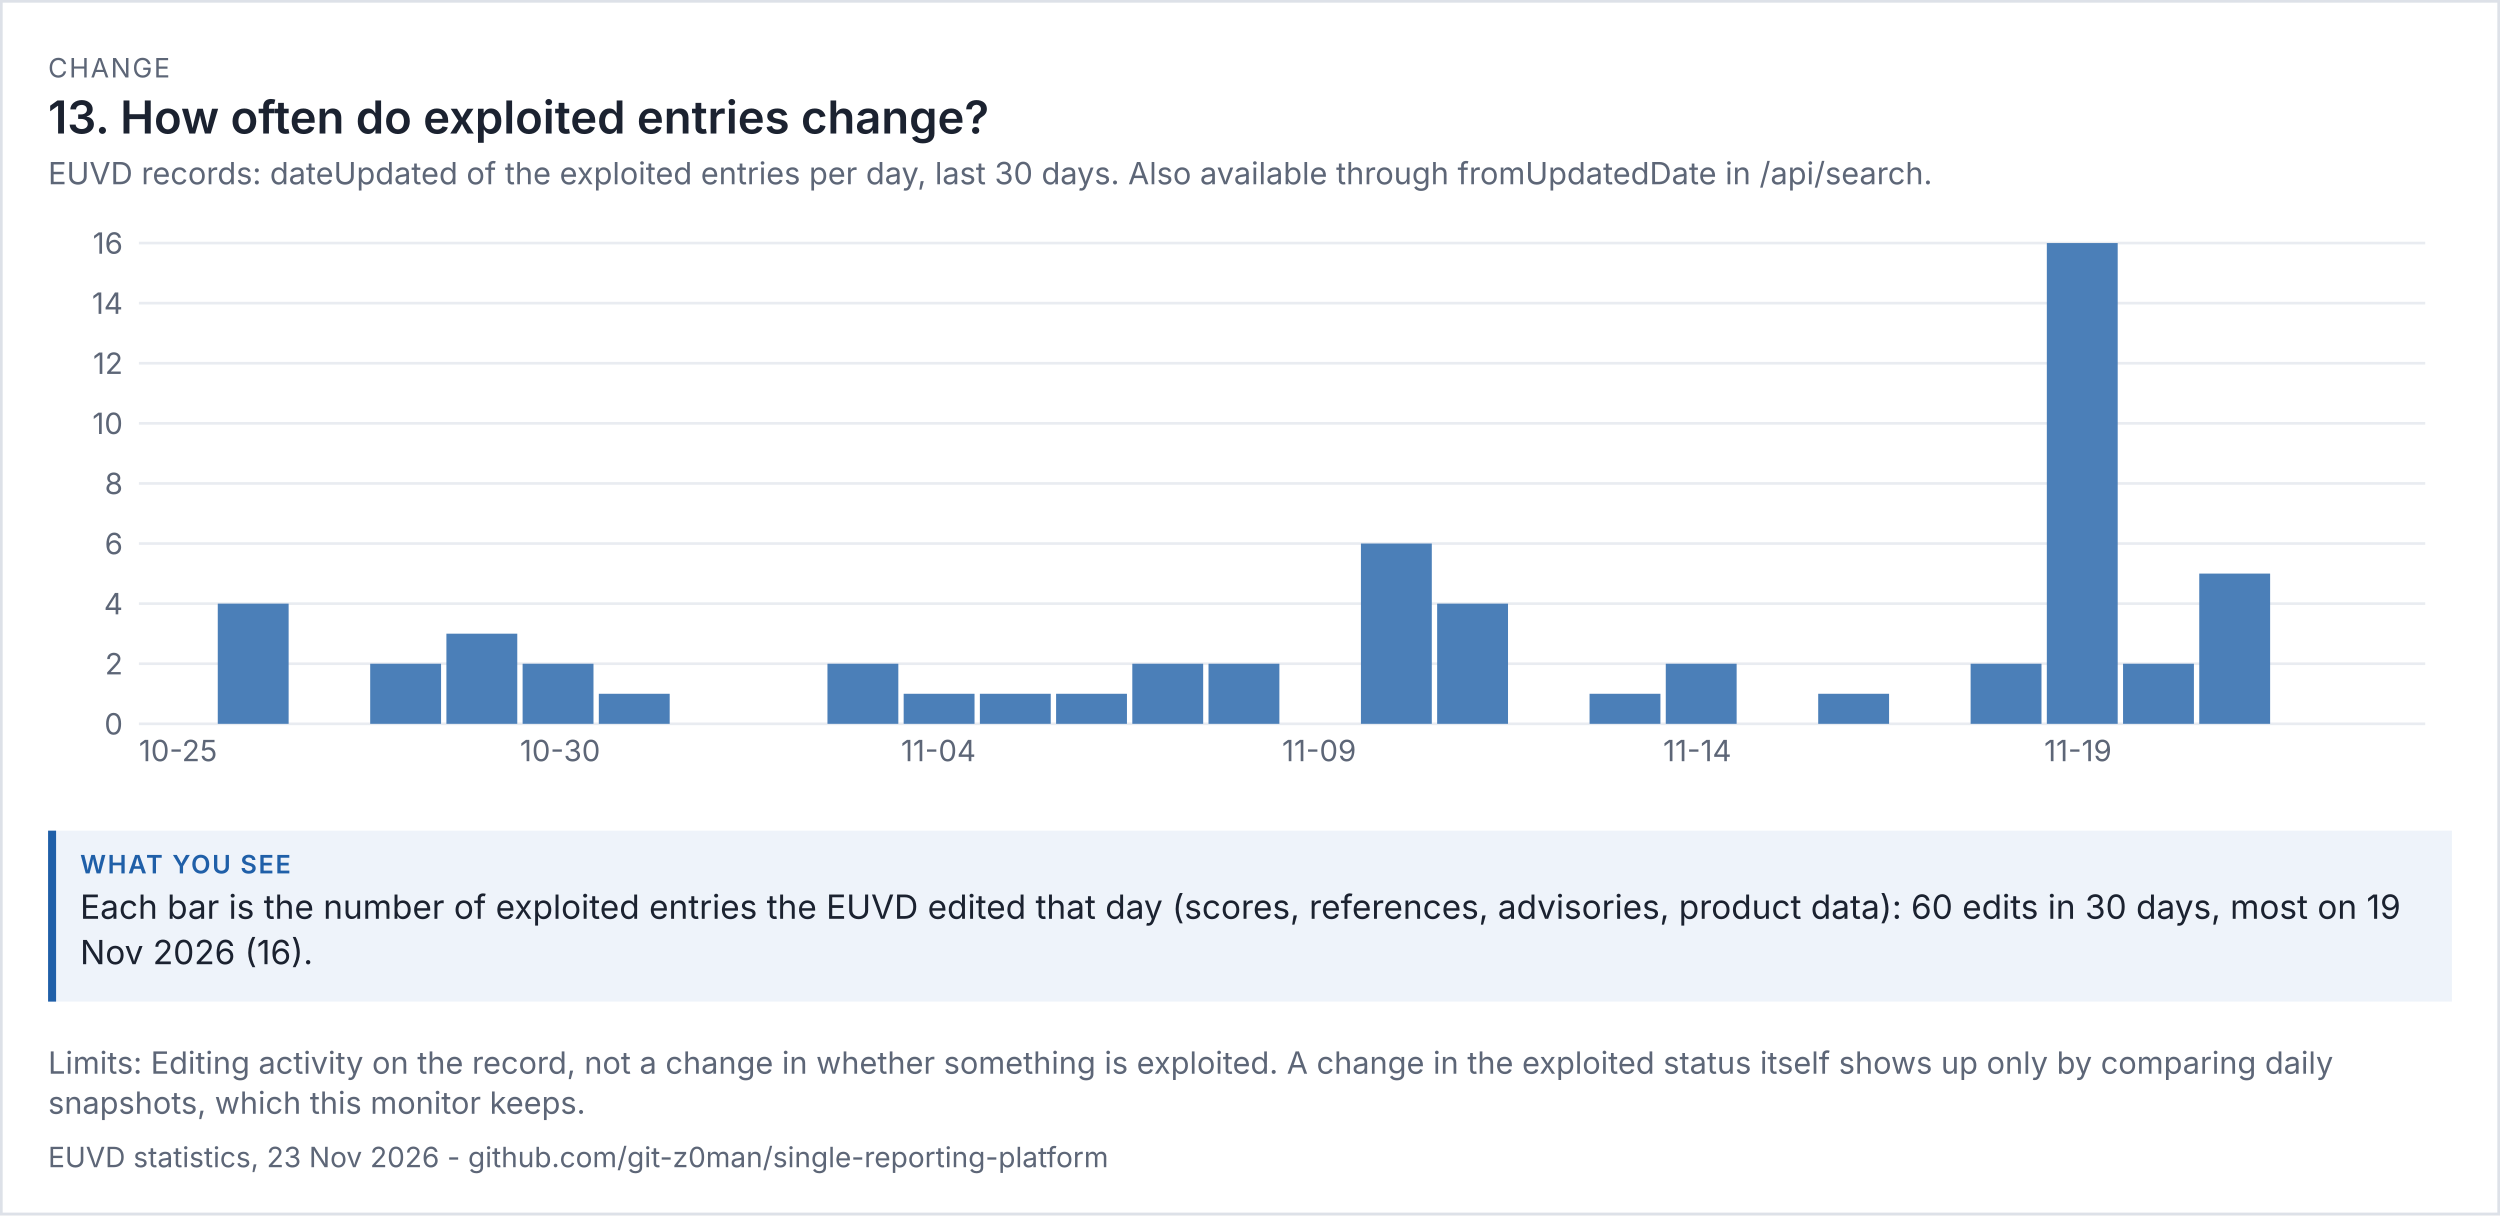
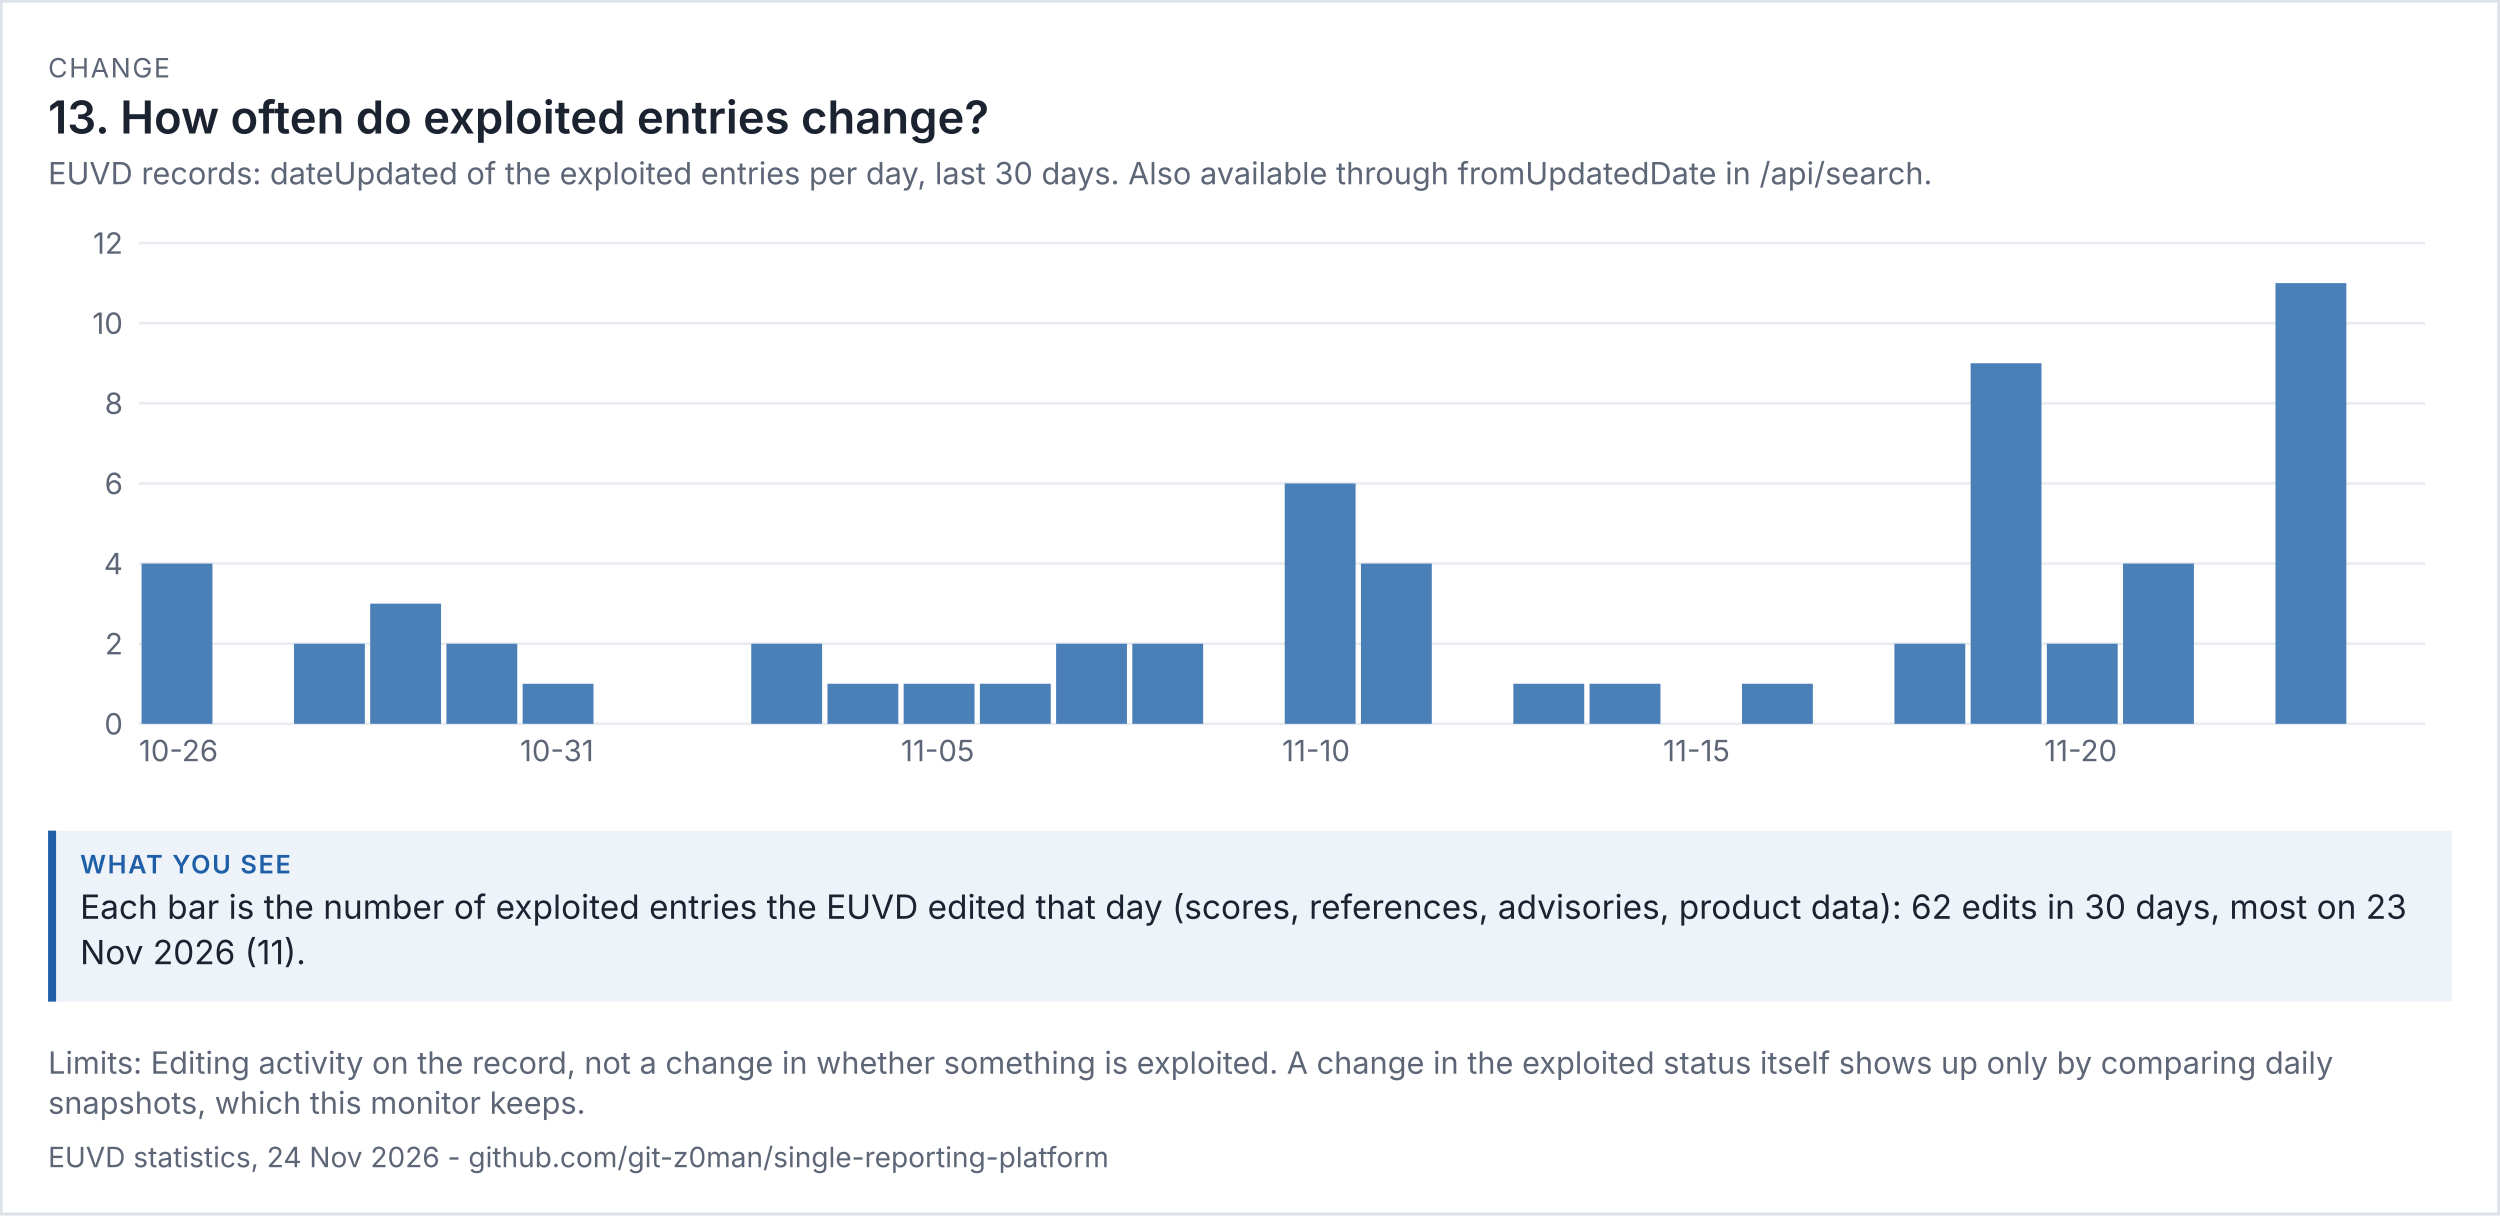
<svg xmlns="http://www.w3.org/2000/svg" viewBox="0 0 936 455" width="936" height="455" font-family="system-ui,-apple-system,'Segoe UI',sans-serif">
  <rect width="100%" height="100%" fill="#ffffff" />
  <rect x="0.5" y="0.5" width="935" height="454" fill="none" stroke="#dde1e8" />
  <text x="18" y="29" font-size="10" letter-spacing="0.6" fill="#5d6677">CHANGE</text>
  <text x="18" y="50" font-size="17" fill="#1b2230" font-weight="600">13. How often do exploited entries change?</text>
  <text x="18" y="69" font-size="11.5" fill="#5d6677">EUVD records: dateUpdated of the exploited entries per day, last 30 days. Also available through fromUpdatedDate in /api/search.</text>
  <g transform="translate(18,79) scale(1)" font-size="11">
    <svg viewBox="0 0 900 220" role="img" width="900" height="220">
      <g>
        <line x1="34" x2="890" y1="192" y2="192" stroke="rgb(233, 236, 241)" />
        <text x="28" y="196" text-anchor="end" fill="rgb(93, 102, 119)">0</text>
-         <line x1="34" x2="890" y1="169.5" y2="169.5" stroke="rgb(233, 236, 241)" />
-         <text x="28" y="173.5" text-anchor="end" fill="rgb(93, 102, 119)">2</text>
-         <line x1="34" x2="890" y1="147" y2="147" stroke="rgb(233, 236, 241)" />
-         <text x="28" y="151" text-anchor="end" fill="rgb(93, 102, 119)">4</text>
-         <line x1="34" x2="890" y1="124.5" y2="124.5" stroke="rgb(233, 236, 241)" />
-         <text x="28" y="128.5" text-anchor="end" fill="rgb(93, 102, 119)">6</text>
+         <line x1="34" x2="890" y1="162" y2="162" stroke="rgb(233, 236, 241)" />
+         <text x="28" y="166" text-anchor="end" fill="rgb(93, 102, 119)">2</text>
+         <line x1="34" x2="890" y1="132" y2="132" stroke="rgb(233, 236, 241)" />
+         <text x="28" y="136" text-anchor="end" fill="rgb(93, 102, 119)">4</text>
        <line x1="34" x2="890" y1="102" y2="102" stroke="rgb(233, 236, 241)" />
-         <text x="28" y="106" text-anchor="end" fill="rgb(93, 102, 119)">8</text>
-         <line x1="34" x2="890" y1="79.5" y2="79.5" stroke="rgb(233, 236, 241)" />
-         <text x="28" y="83.5" text-anchor="end" fill="rgb(93, 102, 119)">10</text>
-         <line x1="34" x2="890" y1="57" y2="57" stroke="rgb(233, 236, 241)" />
-         <text x="28" y="61" text-anchor="end" fill="rgb(93, 102, 119)">12</text>
-         <line x1="34" x2="890" y1="34.5" y2="34.5" stroke="rgb(233, 236, 241)" />
-         <text x="28" y="38.5" text-anchor="end" fill="rgb(93, 102, 119)">14</text>
+         <text x="28" y="106" text-anchor="end" fill="rgb(93, 102, 119)">6</text>
+         <line x1="34" x2="890" y1="72" y2="72" stroke="rgb(233, 236, 241)" />
+         <text x="28" y="76" text-anchor="end" fill="rgb(93, 102, 119)">8</text>
+         <line x1="34" x2="890" y1="42" y2="42" stroke="rgb(233, 236, 241)" />
+         <text x="28" y="46" text-anchor="end" fill="rgb(93, 102, 119)">10</text>
        <line x1="34" x2="890" y1="12" y2="12" stroke="rgb(233, 236, 241)" />
-         <text x="28" y="16" text-anchor="end" fill="rgb(93, 102, 119)">16</text>
-         <text x="34" y="206" fill="rgb(93, 102, 119)">10-25</text>
-         <rect x="63.533" y="147" width="26.533" height="45" fill="rgb(75, 127, 184)" />
-         <rect x="120.6" y="169.5" width="26.533" height="22.5" fill="rgb(75, 127, 184)" />
-         <rect x="149.133" y="158.25" width="26.533" height="33.75" fill="rgb(75, 127, 184)" />
-         <rect x="177.667" y="169.5" width="26.533" height="22.5" fill="rgb(75, 127, 184)" />
-         <text x="176.667" y="206" fill="rgb(93, 102, 119)">10-30</text>
-         <rect x="206.2" y="180.75" width="26.533" height="11.25" fill="rgb(75, 127, 184)" />
-         <rect x="291.8" y="169.5" width="26.533" height="22.5" fill="rgb(75, 127, 184)" />
-         <rect x="320.333" y="180.75" width="26.533" height="11.25" fill="rgb(75, 127, 184)" />
-         <text x="319.333" y="206" fill="rgb(93, 102, 119)">11-04</text>
-         <rect x="348.867" y="180.75" width="26.533" height="11.25" fill="rgb(75, 127, 184)" />
-         <rect x="377.4" y="180.75" width="26.533" height="11.25" fill="rgb(75, 127, 184)" />
-         <rect x="405.933" y="169.5" width="26.533" height="22.5" fill="rgb(75, 127, 184)" />
-         <rect x="434.467" y="169.5" width="26.533" height="22.5" fill="rgb(75, 127, 184)" />
-         <text x="462" y="206" fill="rgb(93, 102, 119)">11-09</text>
-         <rect x="491.533" y="124.5" width="26.533" height="67.5" fill="rgb(75, 127, 184)" />
-         <rect x="520.067" y="147" width="26.533" height="45" fill="rgb(75, 127, 184)" />
-         <rect x="577.133" y="180.75" width="26.533" height="11.25" fill="rgb(75, 127, 184)" />
-         <rect x="605.667" y="169.5" width="26.533" height="22.5" fill="rgb(75, 127, 184)" />
-         <text x="604.667" y="206" fill="rgb(93, 102, 119)">11-14</text>
-         <rect x="662.733" y="180.75" width="26.533" height="11.25" fill="rgb(75, 127, 184)" />
-         <rect x="719.8" y="169.5" width="26.533" height="22.5" fill="rgb(75, 127, 184)" />
-         <rect x="748.333" y="12" width="26.533" height="180" fill="rgb(75, 127, 184)" />
-         <text x="747.333" y="206" fill="rgb(93, 102, 119)">11-19</text>
-         <rect x="776.867" y="169.5" width="26.533" height="22.5" fill="rgb(75, 127, 184)" />
-         <rect x="805.4" y="135.75" width="26.533" height="56.25" fill="rgb(75, 127, 184)" />
+         <text x="28" y="16" text-anchor="end" fill="rgb(93, 102, 119)">12</text>
+         <rect x="35" y="132" width="26.533" height="60" fill="rgb(75, 127, 184)" />
+         <text x="34" y="206" fill="rgb(93, 102, 119)">10-26</text>
+         <rect x="92.067" y="162" width="26.533" height="30" fill="rgb(75, 127, 184)" />
+         <rect x="120.6" y="147" width="26.533" height="45" fill="rgb(75, 127, 184)" />
+         <rect x="149.133" y="162" width="26.533" height="30" fill="rgb(75, 127, 184)" />
+         <rect x="177.667" y="177" width="26.533" height="15" fill="rgb(75, 127, 184)" />
+         <text x="176.667" y="206" fill="rgb(93, 102, 119)">10-31</text>
+         <rect x="263.267" y="162" width="26.533" height="30" fill="rgb(75, 127, 184)" />
+         <rect x="291.8" y="177" width="26.533" height="15" fill="rgb(75, 127, 184)" />
+         <rect x="320.333" y="177" width="26.533" height="15" fill="rgb(75, 127, 184)" />
+         <text x="319.333" y="206" fill="rgb(93, 102, 119)">11-05</text>
+         <rect x="348.867" y="177" width="26.533" height="15" fill="rgb(75, 127, 184)" />
+         <rect x="377.4" y="162" width="26.533" height="30" fill="rgb(75, 127, 184)" />
+         <rect x="405.933" y="162" width="26.533" height="30" fill="rgb(75, 127, 184)" />
+         <rect x="463" y="102" width="26.533" height="90" fill="rgb(75, 127, 184)" />
+         <text x="462" y="206" fill="rgb(93, 102, 119)">11-10</text>
+         <rect x="491.533" y="132" width="26.533" height="60" fill="rgb(75, 127, 184)" />
+         <rect x="548.6" y="177" width="26.533" height="15" fill="rgb(75, 127, 184)" />
+         <rect x="577.133" y="177" width="26.533" height="15" fill="rgb(75, 127, 184)" />
+         <text x="604.667" y="206" fill="rgb(93, 102, 119)">11-15</text>
+         <rect x="634.2" y="177" width="26.533" height="15" fill="rgb(75, 127, 184)" />
+         <rect x="691.267" y="162" width="26.533" height="30" fill="rgb(75, 127, 184)" />
+         <rect x="719.8" y="57" width="26.533" height="135" fill="rgb(75, 127, 184)" />
+         <rect x="748.333" y="162" width="26.533" height="30" fill="rgb(75, 127, 184)" />
+         <text x="747.333" y="206" fill="rgb(93, 102, 119)">11-20</text>
+         <rect x="776.867" y="132" width="26.533" height="60" fill="rgb(75, 127, 184)" />
+         <rect x="833.933" y="27" width="26.533" height="165" fill="rgb(75, 127, 184)" />
      </g>
    </svg>
  </g>
  <rect x="18" y="311" width="900" height="64" fill="#eef3fa" />
  <rect x="18" y="311" width="3" height="64" fill="#1f5fa8" />
  <text x="30" y="327" font-size="9.5" letter-spacing="0.6" font-weight="600" fill="#1f5fa8">WHAT YOU SEE</text>
-   <text x="30" y="344" font-size="12.5" fill="#1b2230">Each bar is the number of exploited entries the EUVD edited that day (scores, references, advisories, product data): 60 edits in 30 days, most on 19</text>
-   <text x="30" y="361" font-size="12.5" fill="#1b2230">Nov 2026 (16).</text>
+   <text x="30" y="344" font-size="12.5" fill="#1b2230">Each bar is the number of exploited entries the EUVD edited that day (scores, references, advisories, product data): 62 edits in 30 days, most on 23</text>
+   <text x="30" y="361" font-size="12.5" fill="#1b2230">Nov 2026 (11).</text>
  <text x="18" y="402" font-size="11.5" fill="#5d6677">Limits: Editing activity on the record, not a change in whether something is exploited. A change in the exploited status itself shows up only by comparing daily</text>
  <text x="18" y="417" font-size="11.5" fill="#5d6677">snapshots, which this monitor keeps.</text>
-   <text x="18" y="437" font-size="10.5" fill="#5d6677">EUVD statistics, 23 Nov 2026 - github.com/git-z0man/single-reporting-platform</text>
+   <text x="18" y="437" font-size="10.5" fill="#5d6677">EUVD statistics, 24 Nov 2026 - github.com/git-z0man/single-reporting-platform</text>
</svg>
